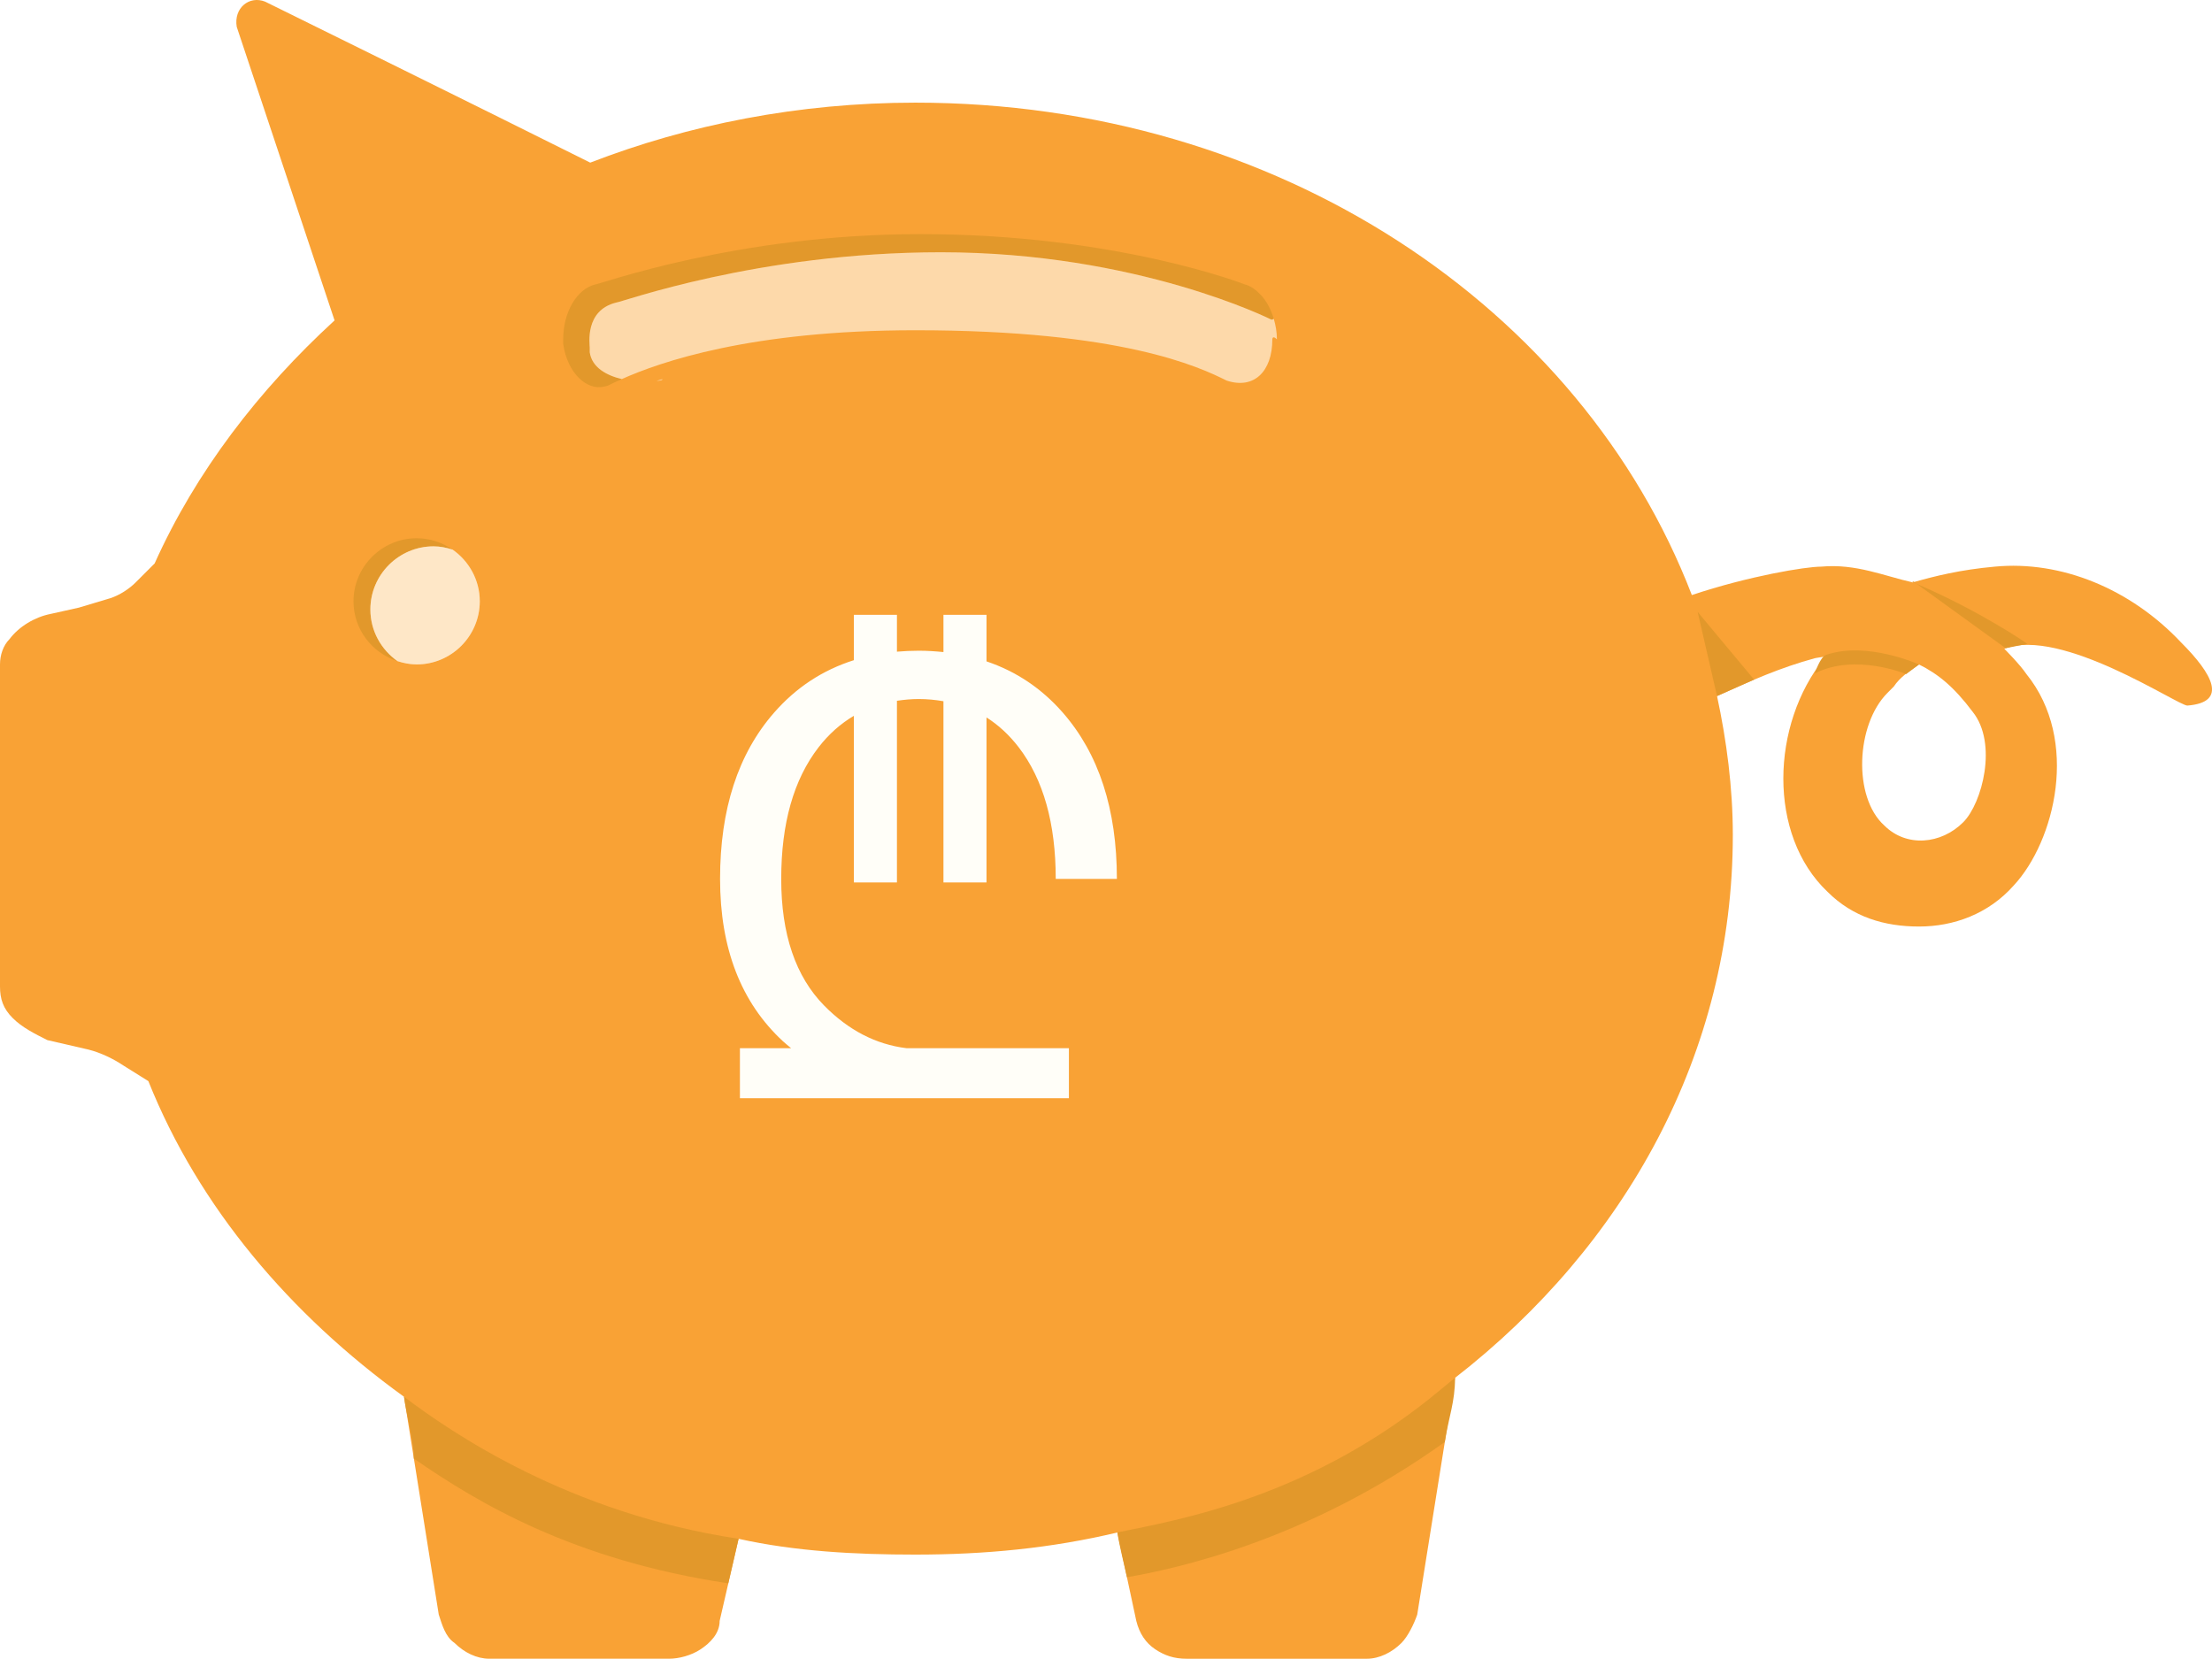
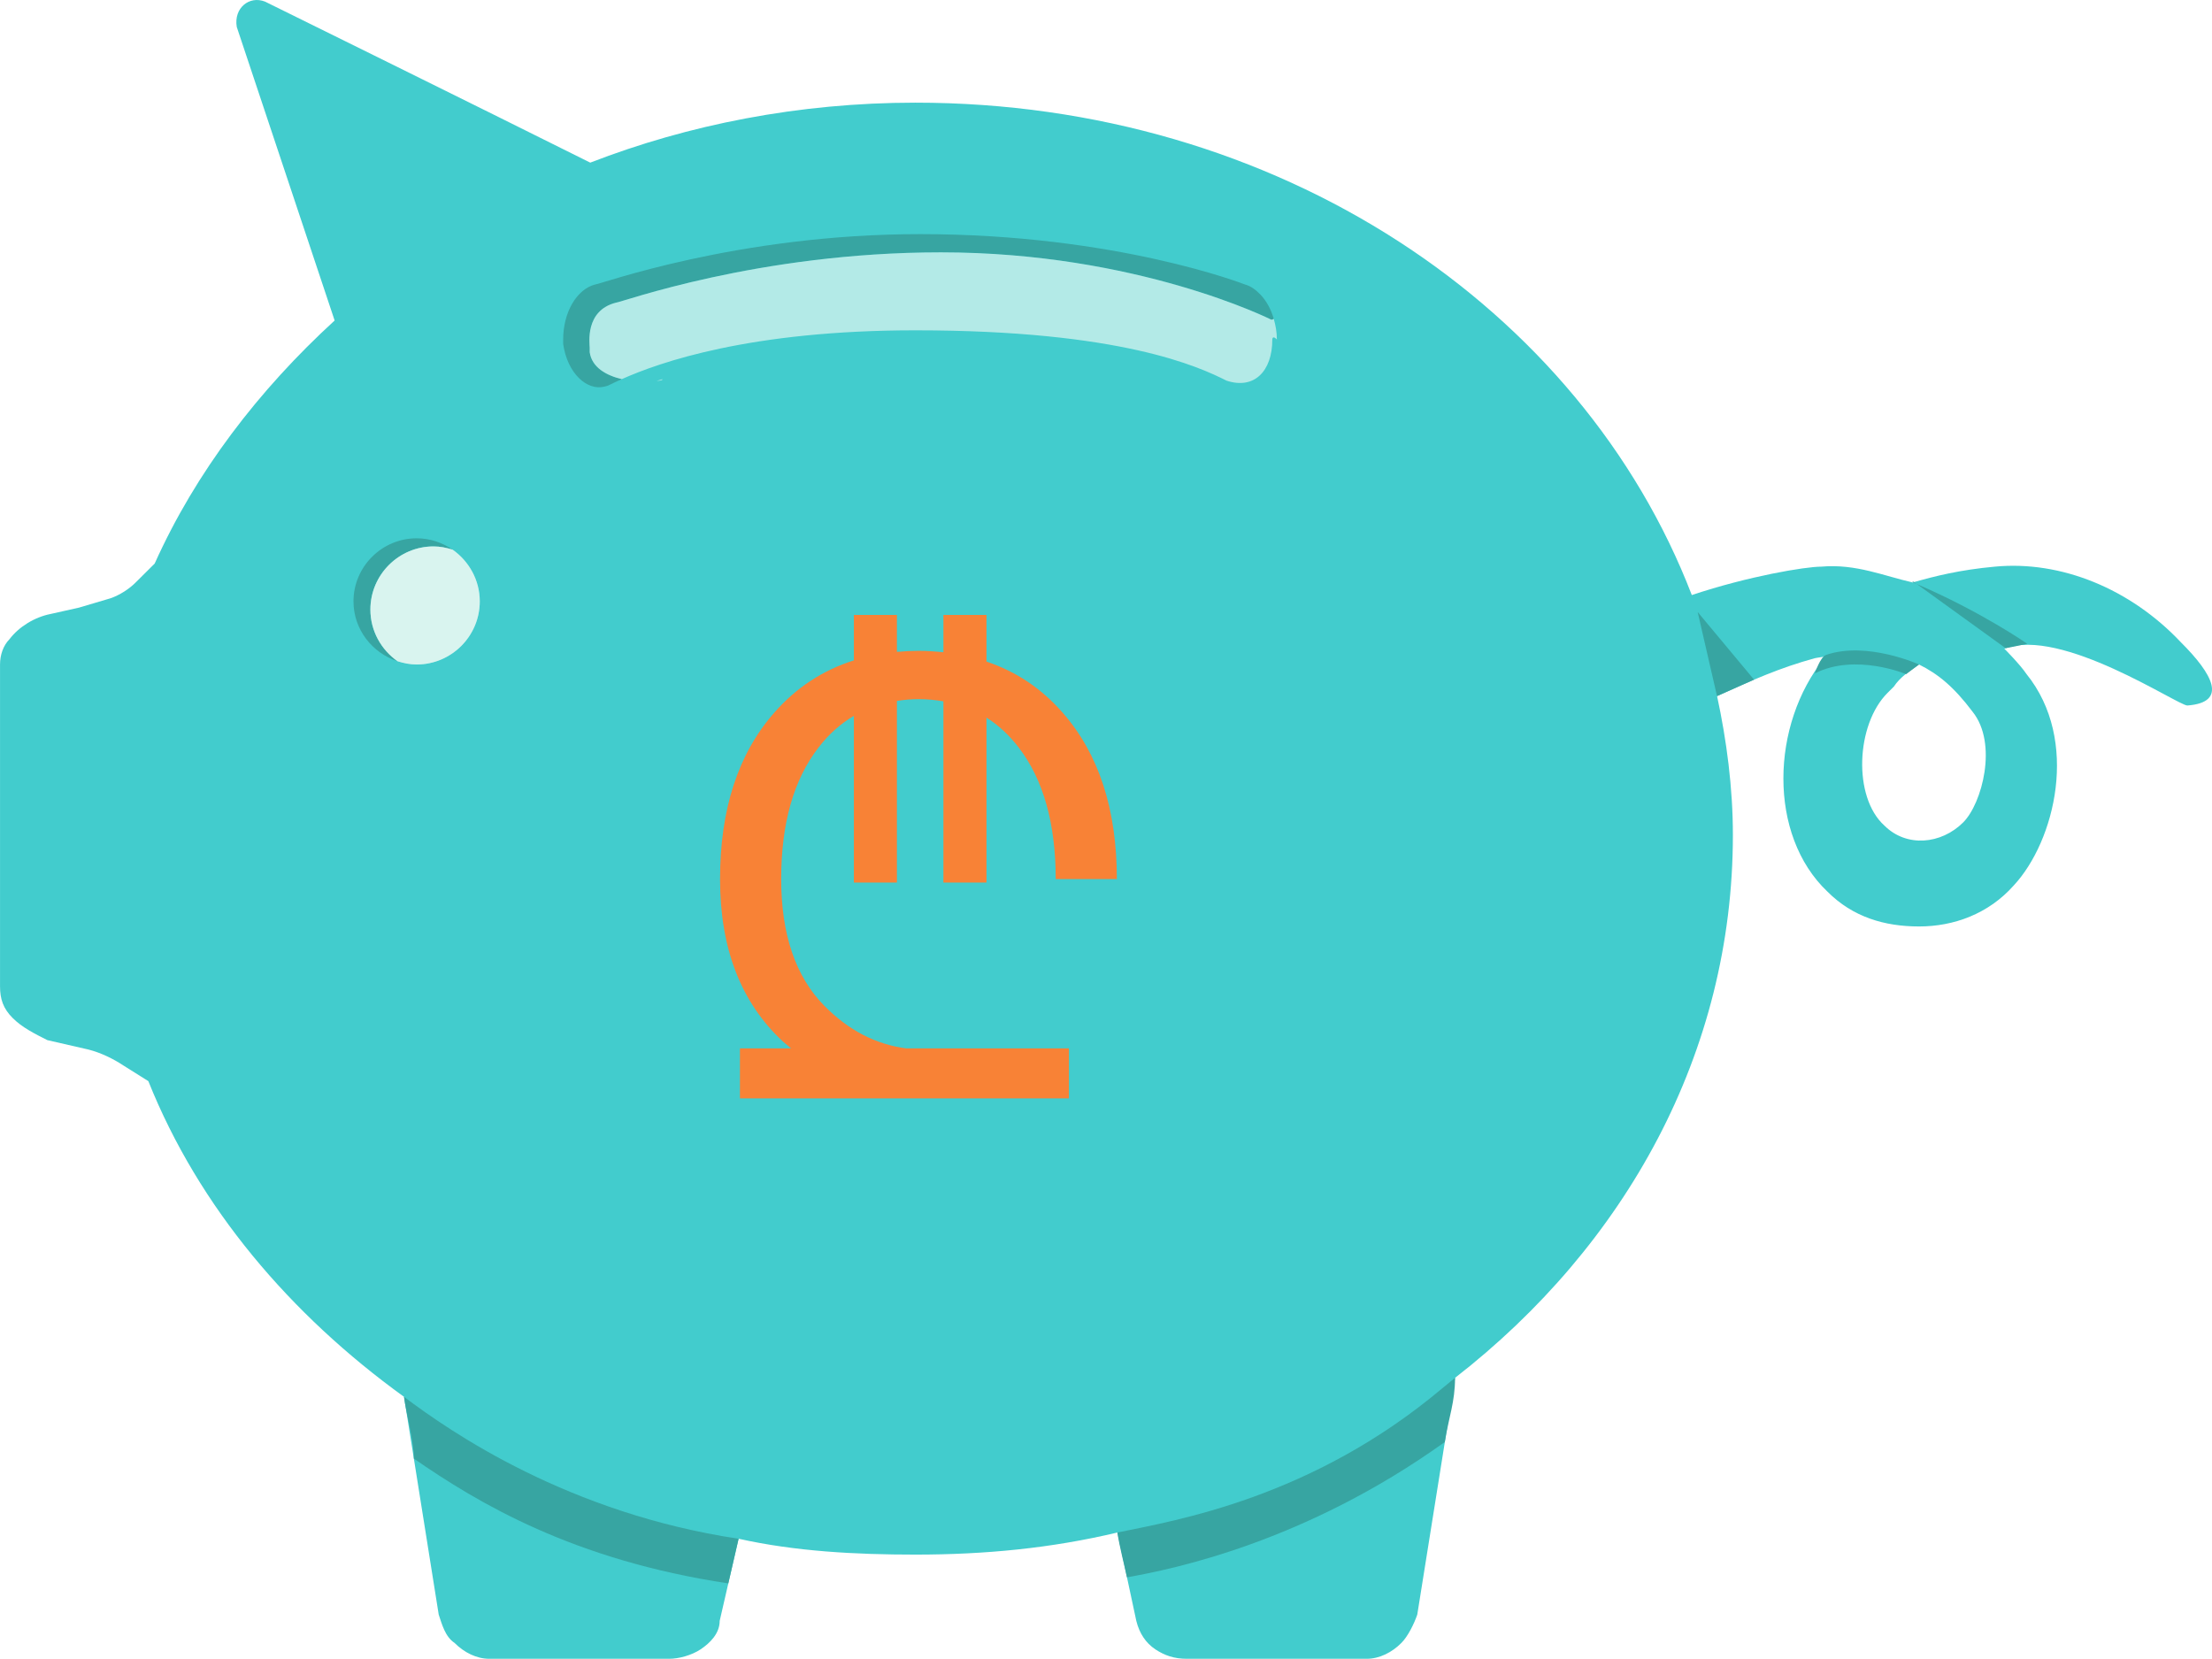
- <svg xmlns="http://www.w3.org/2000/svg" version="1.1" id="Layer_1" x="0px" y="0px" width="70.209px" height="52.647px" viewBox="0 0 70.209 52.647" enable-background="new 0 0 70.209 52.647" xml:space="preserve">
+ <svg xmlns="http://www.w3.org/2000/svg" version="1.1" id="Layer_1" x="0px" y="0px" width="84.096px" height="63.065px" viewBox="12.731 83.288 84.096 63.065" enable-background="new 12.731 83.288 84.096 63.065" xml:space="preserve">
  <g>
-     <path fill="#F9A235" d="M69.226,20.389c-1.604-1.703-3.807-2.604-5.911-2.404c-1.102,0.1-1.903,0.3-2.604,0.5   c-0.901-0.2-1.803-0.601-2.905-0.5c-0.501,0-2.304,0.3-4.107,0.902C50.19,9.77,40.573,3.258,29.053,3.258   c-3.707,0-7.213,0.702-10.319,1.904C15.328,3.458,8.415,0.052,8.415,0.052c-0.501-0.201-1.002,0.2-0.901,0.801l3.105,9.317   c-2.405,2.204-4.407,4.809-5.711,7.714l-0.601,0.601c-0.2,0.201-0.501,0.401-0.802,0.501l-1.001,0.3l-0.902,0.201   c-0.501,0.1-1.001,0.4-1.302,0.801C0.101,20.489,0,20.79,0,21.09V31.31c0,0.4,0.101,0.701,0.401,1.001   c0.3,0.301,0.701,0.501,1.102,0.702l1.302,0.3c0.401,0.101,0.802,0.3,1.103,0.501l0.801,0.501   c1.603,4.007,4.508,7.413,8.115,10.019l1.102,6.912c0.101,0.301,0.201,0.701,0.501,0.901c0.3,0.3,0.702,0.501,1.101,0.501h5.711   c0.3,0,0.701-0.101,1.001-0.301c0.301-0.2,0.602-0.5,0.602-0.9l0.601-2.605c1.803,0.4,3.707,0.501,5.61,0.501   c2.204,0,4.308-0.2,6.412-0.702l0.601,2.807c0.1,0.4,0.3,0.7,0.601,0.9c0.301,0.2,0.601,0.301,1.003,0.301h5.709   c0.401,0,0.802-0.201,1.103-0.501c0.2-0.2,0.4-0.601,0.501-0.901l1.201-7.514c5.411-4.208,8.816-10.318,8.816-17.23   c0-1.504-0.199-3.006-0.501-4.409c1.103-0.501,2.004-0.902,3.105-1.202c0,0,0.502-0.101,0.301,0   c-1.702,2.104-1.803,5.611,0.101,7.414c0.802,0.801,1.804,1.102,2.905,1.102s2.204-0.4,3.005-1.303   c1.303-1.402,2.104-4.608,0.401-6.712c-0.2-0.3-0.7-0.801-0.7-0.801c1.803-0.701,5.509,1.803,5.81,1.803   C70.728,22.292,70.228,21.391,69.226,20.389z M62.312,26.099c-0.701,0.702-1.803,0.803-2.504,0.102   c-1.002-0.902-0.901-3.207,0.1-4.208l0.2-0.201c0.2-0.3,0.502-0.501,0.802-0.701c0.602,0.3,1.102,0.701,1.703,1.502   C63.415,23.595,62.913,25.499,62.312,26.099z" />
+     <path fill="#42CCCD" d="M95.649,107.711c-1.921-2.039-4.56-3.12-7.08-2.88c-1.319,0.121-2.28,0.359-3.119,0.601   c-1.08-0.241-2.161-0.718-3.48-0.601c-0.602,0-2.76,0.359-4.92,1.08c-4.2-10.918-15.72-18.72-29.518-18.72   c-4.44,0-8.643,0.84-12.361,2.28c-4.079-2.038-12.36-6.12-12.36-6.12c-0.6-0.241-1.199,0.241-1.079,0.961l3.721,11.161   c-2.882,2.639-5.279,5.76-6.841,9.24l-0.722,0.718c-0.238,0.24-0.599,0.479-0.959,0.603l-1.199,0.355l-1.081,0.242   c-0.6,0.119-1.197,0.48-1.56,0.959c-0.239,0.242-0.359,0.602-0.359,0.96v12.239c0,0.48,0.12,0.842,0.48,1.201   c0.357,0.36,0.839,0.6,1.32,0.842l1.559,0.357c0.481,0.122,0.96,0.361,1.321,0.6l0.959,0.602c1.92,4.8,5.4,8.881,9.72,12.001   l1.319,8.28c0.121,0.357,0.241,0.838,0.602,1.076c0.359,0.363,0.84,0.604,1.318,0.604h6.84c0.359,0,0.841-0.125,1.2-0.361   c0.36-0.243,0.722-0.603,0.722-1.081l0.719-3.122c2.16,0.482,4.44,0.603,6.722,0.603c2.639,0,5.158-0.24,7.679-0.84l0.719,3.359   c0.119,0.479,0.36,0.838,0.721,1.081c0.359,0.236,0.719,0.361,1.2,0.361h6.839c0.48,0,0.961-0.241,1.319-0.604   c0.24-0.238,0.481-0.719,0.603-1.076l1.438-9.002c6.481-5.041,10.561-12.358,10.561-20.639c0-1.799-0.239-3.6-0.601-5.279   c1.321-0.602,2.4-1.082,3.72-1.441c0,0,0.601-0.119,0.36,0c-2.039,2.521-2.158,6.721,0.12,8.879c0.961,0.961,2.161,1.32,3.48,1.32   s2.64-0.478,3.6-1.56c1.561-1.679,2.521-5.519,0.479-8.042c-0.239-0.358-0.838-0.959-0.838-0.959   c2.159-0.838,6.598,2.161,6.959,2.161C97.447,109.991,96.851,108.909,95.649,107.711z M87.368,114.554   c-0.839,0.837-2.158,0.959-2.998,0.119c-1.2-1.082-1.081-3.841,0.12-5.041l0.24-0.239c0.239-0.36,0.599-0.6,0.959-0.842   c0.72,0.358,1.319,0.842,2.039,1.8C88.689,111.554,88.089,113.833,87.368,114.554z" />
    <g>
-       <path fill="#E2982B" d="M11.756,19.345c0-1.102,0.901-2.003,2.004-2.003c0.212,0,0.413,0.042,0.605,0.104    c-0.325-0.227-0.717-0.362-1.141-0.362c-1.102,0-2.004,0.902-2.004,2.003c0,0.89,0.592,1.64,1.398,1.899    C12.099,20.623,11.756,20.023,11.756,19.345z" />
-       <path opacity="0.5" fill="#FFFEF8" d="M15.228,19.086c0-0.678-0.343-1.278-0.863-1.641c-0.192-0.062-0.393-0.104-0.605-0.104    c-1.103,0-2.004,0.902-2.004,2.003c0,0.678,0.343,1.278,0.862,1.641c0.192,0.062,0.394,0.104,0.605,0.104    C14.326,21.09,15.228,20.189,15.228,19.086z" />
-       <path opacity="0.5" fill="#FFFEF8" d="M15.228,19.086c0-0.678-0.343-1.278-0.863-1.641c-0.192-0.062-0.393-0.104-0.605-0.104    c-1.103,0-2.004,0.902-2.004,2.003c0,0.678,0.343,1.278,0.862,1.641c0.192,0.062,0.394,0.104,0.605,0.104    C14.326,21.09,15.228,20.189,15.228,19.086z" />
+       <path fill="#37A5A2" d="M26.812,106.462c0-1.32,1.079-2.4,2.4-2.4c0.254,0,0.495,0.051,0.724,0.122    c-0.387-0.269-0.858-0.431-1.364-0.431c-1.321,0-2.402,1.078-2.402,2.398c0,1.064,0.71,1.964,1.675,2.275    C27.223,107.991,26.812,107.273,26.812,106.462z" />
+       <path opacity="0.5" fill="#FFFEF8" d="M30.971,106.152c0-0.812-0.412-1.531-1.034-1.968c-0.229-0.071-0.47-0.122-0.724-0.122    c-1.321,0-2.4,1.08-2.4,2.4c0,0.811,0.41,1.529,1.032,1.965c0.231,0.074,0.472,0.124,0.728,0.124    C29.891,108.551,30.971,107.474,30.971,106.152z" />
+       <path opacity="0.6" fill="#FFFEF8" d="M30.971,106.152c0-0.812-0.412-1.531-1.034-1.968c-0.229-0.071-0.47-0.122-0.724-0.122    c-1.321,0-2.4,1.08-2.4,2.4c0,0.811,0.41,1.529,1.032,1.965c0.231,0.074,0.472,0.124,0.728,0.124    C29.891,108.551,30.971,107.474,30.971,106.152z" />
    </g>
    <g>
-       <path fill="#E2982B" d="M18.718,11.18v-0.145c0-0.12-0.165-1.179,0.836-1.431c0.145,0,4.501-1.597,10.311-1.597    c6.244,0,10.484,2.136,10.484,2.136c0.034,0.009,0.057-0.01,0.08-0.026c-0.091-0.307-0.235-0.575-0.423-0.769    c-0.146-0.151-0.308-0.273-0.493-0.32c0,0-4.066-1.597-10.31-1.597c-5.809,0-10.166,1.597-10.311,1.597    c-0.581,0.146-1.016,0.872-1.016,1.743v0.145c0.132,0.931,0.753,1.489,1.303,1.354c0.05-0.012,0.102-0.021,0.149-0.046    c0.104-0.053,0.243-0.119,0.408-0.192C19.238,11.913,18.786,11.658,18.718,11.18z" />
-       <path opacity="0.5" fill="#FFFEF8" d="M20.838,12.094c0.053-0.007,0.11-0.013,0.152-0.023    C21.029,12.06,21.104,11.989,20.838,12.094z" />
-       <path opacity="0.6" fill="#FFFEF8" d="M38.932,12.079c0.872,0.29,1.452-0.291,1.452-1.308c0,0,0-0.146,0.145,0    c0-0.235-0.041-0.453-0.1-0.654c-0.023,0.016-0.046,0.035-0.08,0.026c0,0-4.24-2.136-10.484-2.136    c-5.81,0-10.166,1.597-10.311,1.597c-1.001,0.251-0.836,1.311-0.836,1.431v0.145c0.068,0.478,0.521,0.733,1.018,0.852    c1.209-0.54,4.083-1.55,9.321-1.55C35.592,10.482,38.061,11.643,38.932,12.079z" />
+       <path fill="#37A5A2" d="M35.151,96.678v-0.171c0-0.143-0.197-1.412,1.001-1.713c0.174,0,5.393-1.912,12.351-1.912    c7.479,0,12.559,2.559,12.559,2.559c0.039,0.008,0.066-0.015,0.095-0.032c-0.107-0.37-0.282-0.687-0.505-0.919    c-0.176-0.184-0.369-0.328-0.592-0.387c0,0-4.871-1.914-12.35-1.914c-6.958,0-12.176,1.914-12.349,1.914    c-0.696,0.175-1.219,1.048-1.219,2.09v0.173c0.159,1.115,0.903,1.784,1.561,1.622c0.061-0.017,0.123-0.025,0.179-0.057    c0.127-0.062,0.292-0.143,0.489-0.229C35.774,97.56,35.233,97.253,35.151,96.678z" />
+       <path opacity="0.5" fill="#FFFEF8" d="M37.691,97.775c0.063-0.007,0.132-0.015,0.182-0.027    C37.921,97.735,38.009,97.651,37.691,97.775z" />
+       <path opacity="0.6" fill="#FFFEF8" d="M59.363,97.76c1.045,0.345,1.739-0.35,1.739-1.567c0,0,0-0.176,0.173,0    c0-0.283-0.049-0.543-0.119-0.784c-0.028,0.018-0.056,0.04-0.095,0.032c0,0-5.08-2.559-12.559-2.559    c-6.958,0-12.177,1.912-12.351,1.912c-1.198,0.301-1.001,1.57-1.001,1.713v0.171c0.082,0.575,0.623,0.882,1.22,1.024    c1.449-0.646,4.891-1.856,11.164-1.856C55.362,95.846,58.319,97.236,59.363,97.76z" />
    </g>
-     <path fill="#FFFEF8" d="M26.162,31.92c-0.911-0.925-1.366-2.267-1.366-4.022c0-1.764,0.395-3.156,1.185-4.178   c0.326-0.422,0.702-0.752,1.121-1v5.289h1.367v-5.766c0.222-0.033,0.452-0.056,0.693-0.056c0.273,0,0.533,0.027,0.783,0.07v5.751   h1.367v-5.236c0.38,0.241,0.721,0.556,1.022,0.947c0.783,1.022,1.175,2.414,1.175,4.178h1.941c0-2.212-0.573-3.972-1.718-5.28   c-0.675-0.771-1.482-1.308-2.42-1.625v-1.478h-1.367v1.183c-0.255-0.026-0.515-0.043-0.783-0.043c-0.237,0-0.467,0.011-0.693,0.03   v-1.17h-1.367v1.44c-0.985,0.312-1.83,0.863-2.529,1.662c-1.146,1.308-1.718,3.068-1.718,5.28c0,2.205,0.665,3.922,1.995,5.153   c0.085,0.078,0.172,0.146,0.259,0.22h-1.624v1.588h10.442v-1.588h-5.16C27.802,33.149,26.934,32.702,26.162,31.92z" />
+     <path fill="#F88236" d="M44.067,121.523c-1.09-1.107-1.637-2.713-1.637-4.816c0-2.114,0.475-3.781,1.421-5.002   c0.39-0.508,0.839-0.905,1.343-1.202v6.338h1.636v-6.905c0.267-0.043,0.542-0.068,0.829-0.068c0.328,0,0.64,0.033,0.939,0.083   v6.891h1.637v-6.272c0.456,0.287,0.864,0.667,1.226,1.137c0.937,1.221,1.406,2.888,1.406,5.002h2.325   c0-2.652-0.686-4.76-2.059-6.324c-0.808-0.926-1.774-1.568-2.898-1.945v-1.773h-1.637v1.419c-0.306-0.032-0.616-0.054-0.939-0.054   c-0.282,0-0.558,0.014-0.829,0.039v-1.404h-1.636v1.727c-1.182,0.374-2.193,1.036-3.03,1.992c-1.372,1.564-2.058,3.672-2.058,6.324   c0,2.641,0.797,4.697,2.39,6.174c0.103,0.092,0.206,0.172,0.312,0.262h-1.946v1.9h12.507v-1.9h-6.181   C46.031,122.996,44.992,122.462,44.067,121.523z" />
    <g>
-       <path fill="#E2982B" d="M23.442,48.841c-5.389-0.811-9.116-3.373-10.619-4.508c0.063,0.531,0.312,1.372,0.312,1.962    c2.045,1.414,5.057,3.22,9.98,3.96L23.442,48.841z" />
+       <path fill="#37A5A2" d="M40.811,141.789c-6.454-0.969-10.92-4.039-12.72-5.396c0.075,0.636,0.375,1.642,0.375,2.349    c2.448,1.693,6.057,3.857,11.954,4.744L40.811,141.789z" />
    </g>
    <g>
-       <path fill="#E2982B" d="M46.183,43.731l-0.414,0.34c-4.131,3.471-8.417,4.178-10.304,4.568c0.076,0.484,0.208,0.973,0.305,1.424    c1.436-0.255,5.636-1.104,10.087-4.294C45.983,44.974,46.183,44.5,46.183,43.731z" />
+       <path fill="#37A5A2" d="M68.049,135.671l-0.496,0.406c-4.948,4.158-10.081,5.008-12.342,5.475c0.09,0.578,0.25,1.164,0.365,1.703    c1.72-0.305,6.75-1.32,12.083-5.144C67.812,137.159,68.049,136.591,68.049,135.671z" />
    </g>
-     <polygon fill="#E2982B" points="55.675,21.571 53.884,19.422 54.498,22.092  " />
-     <path fill="#E2982B" d="M57.604,21.372c1.288-0.65,2.897,0.024,2.897,0.024l0.408-0.305c0,0-1.65-0.751-2.95-0.305   C57.769,20.851,57.604,21.372,57.604,21.372z" />
-     <path fill="#E2982B" d="M60.737,18.46l2.922,2.114l0.688-0.14c0,0-1.443-1.012-3.511-1.902   C60.601,18.431,60.737,18.46,60.737,18.46z" />
+     <polygon fill="#37A5A2" points="79.417,109.128 77.273,106.555 78.009,109.753  " />
+     <path fill="#37A5A2" d="M81.73,108.888c1.542-0.781,3.469,0.03,3.469,0.03l0.49-0.367c0,0-1.977-0.898-3.533-0.365   C81.928,108.264,81.73,108.888,81.73,108.888z" />
+     <path fill="#37A5A2" d="M85.481,105.403l3.501,2.529l0.823-0.167c0,0-1.729-1.21-4.205-2.275   C85.317,105.368,85.481,105.403,85.481,105.403z" />
  </g>
</svg>
